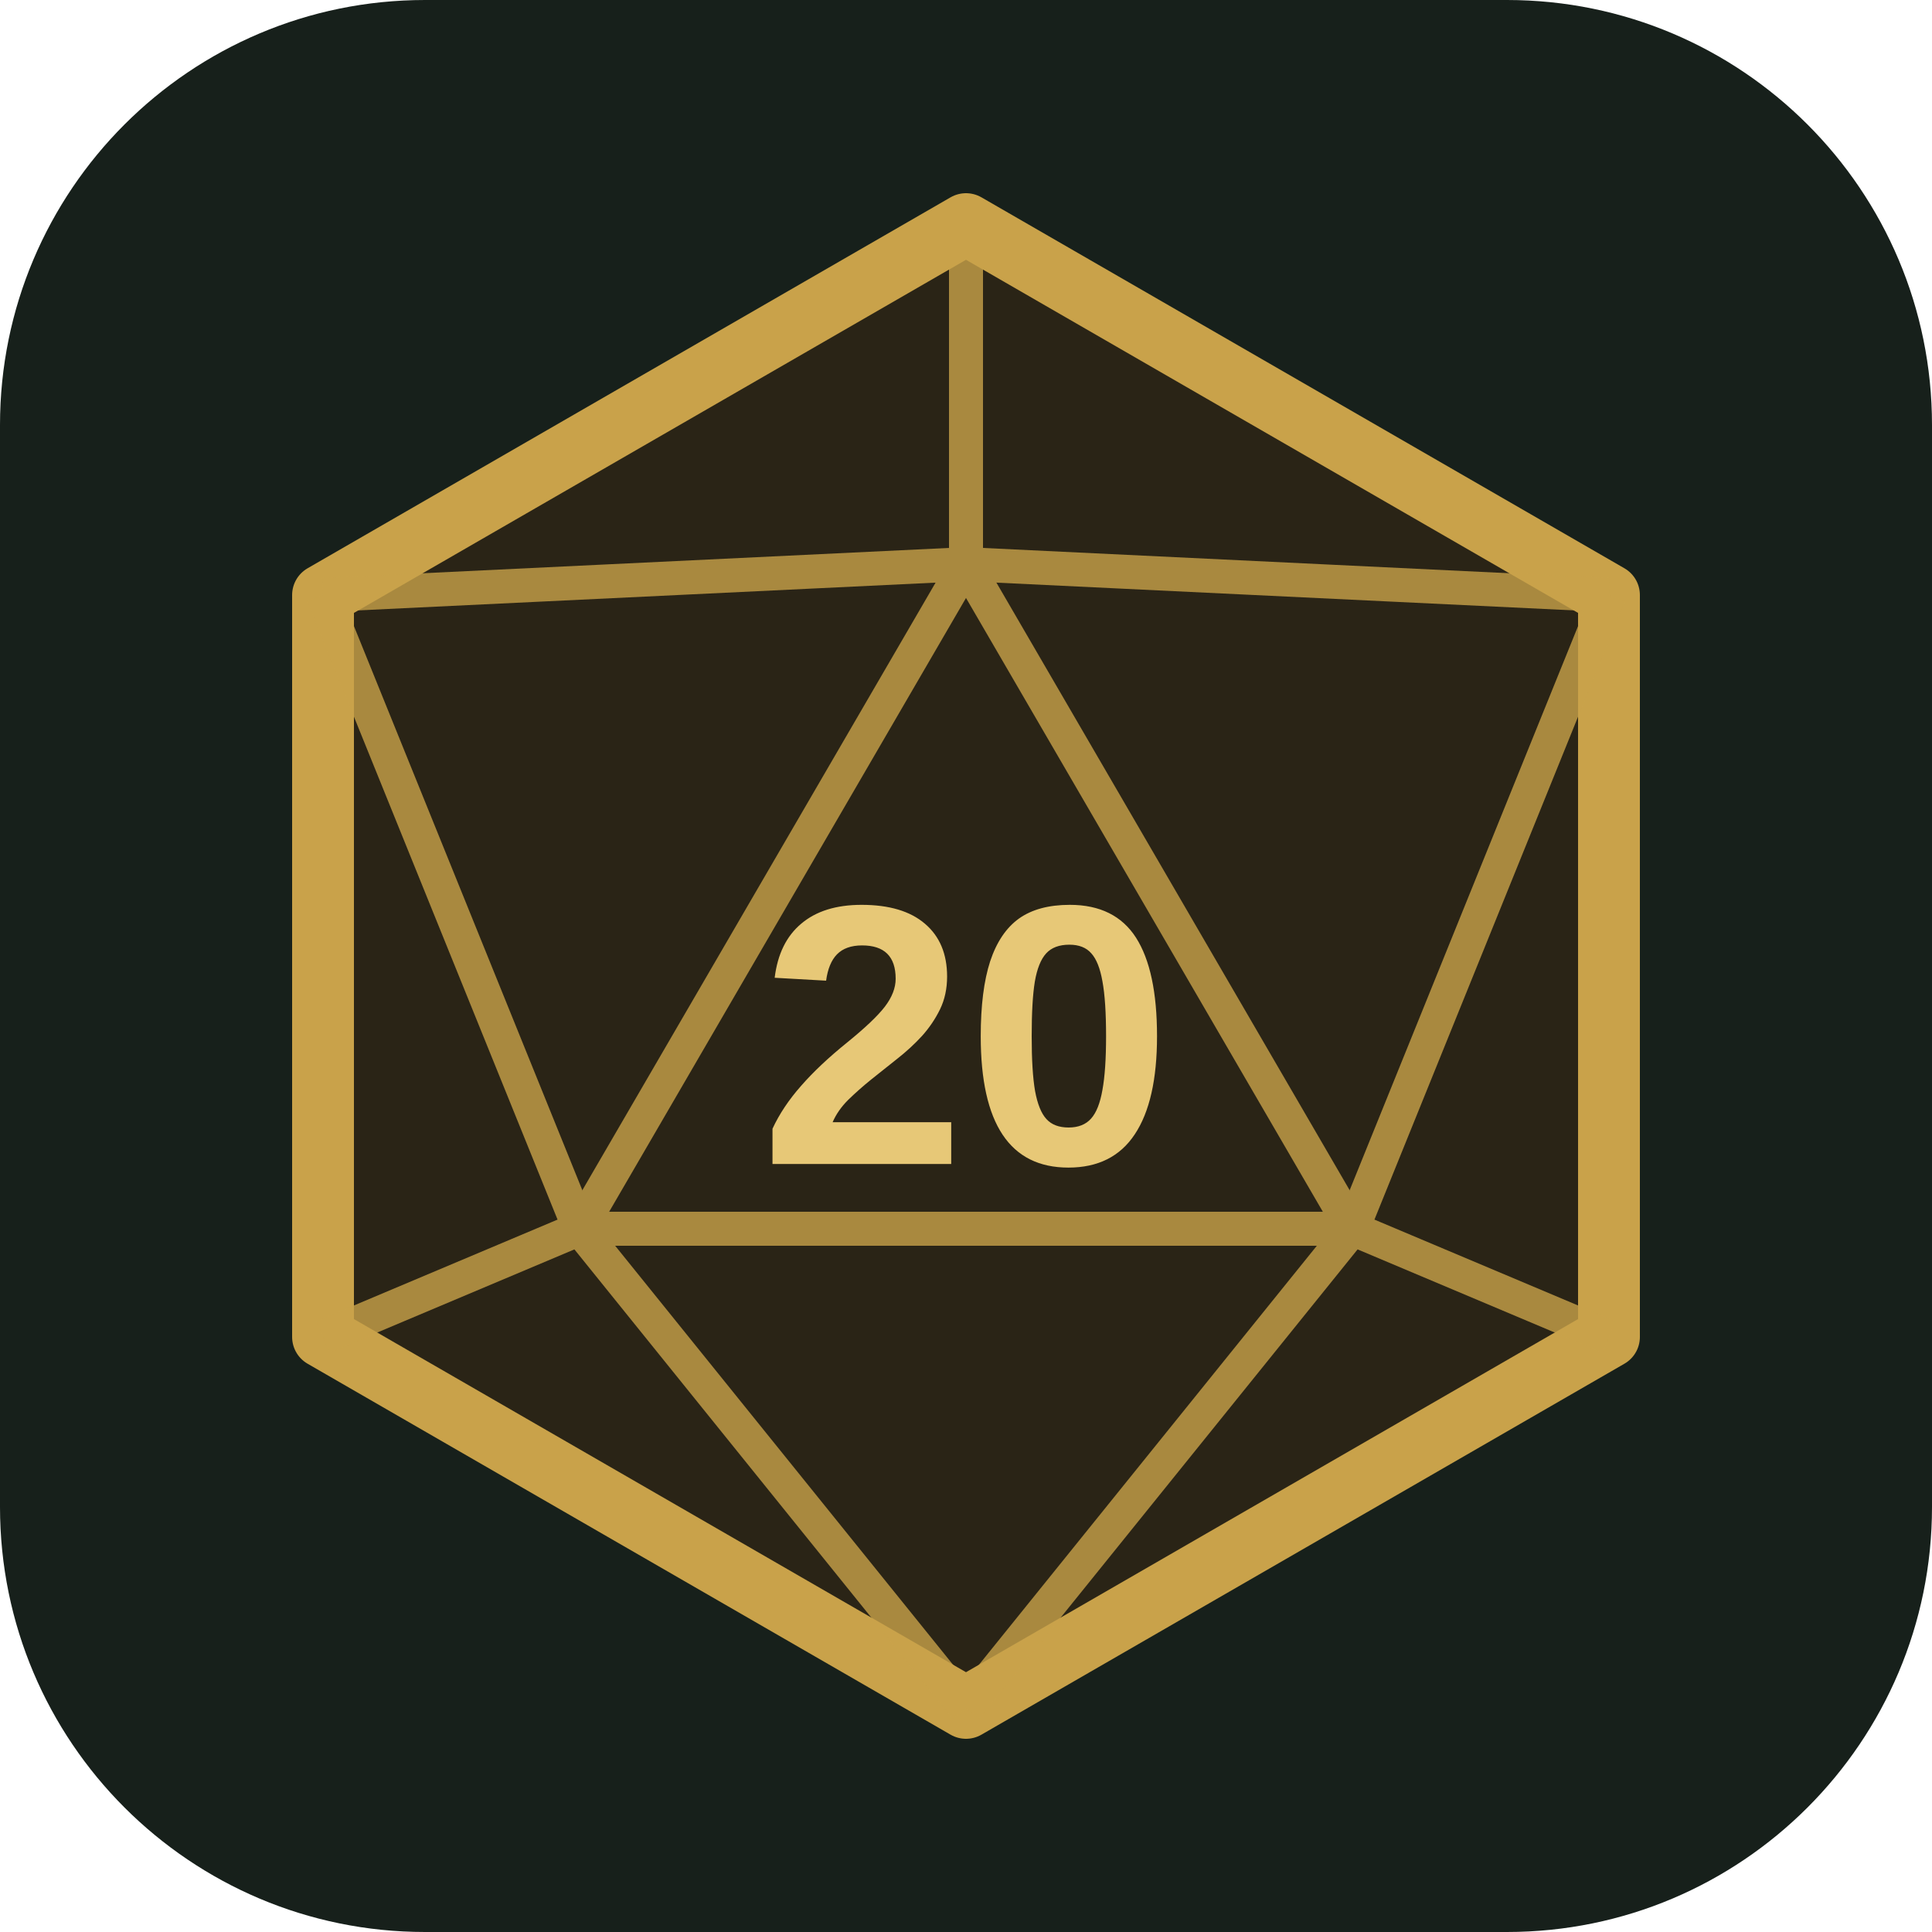
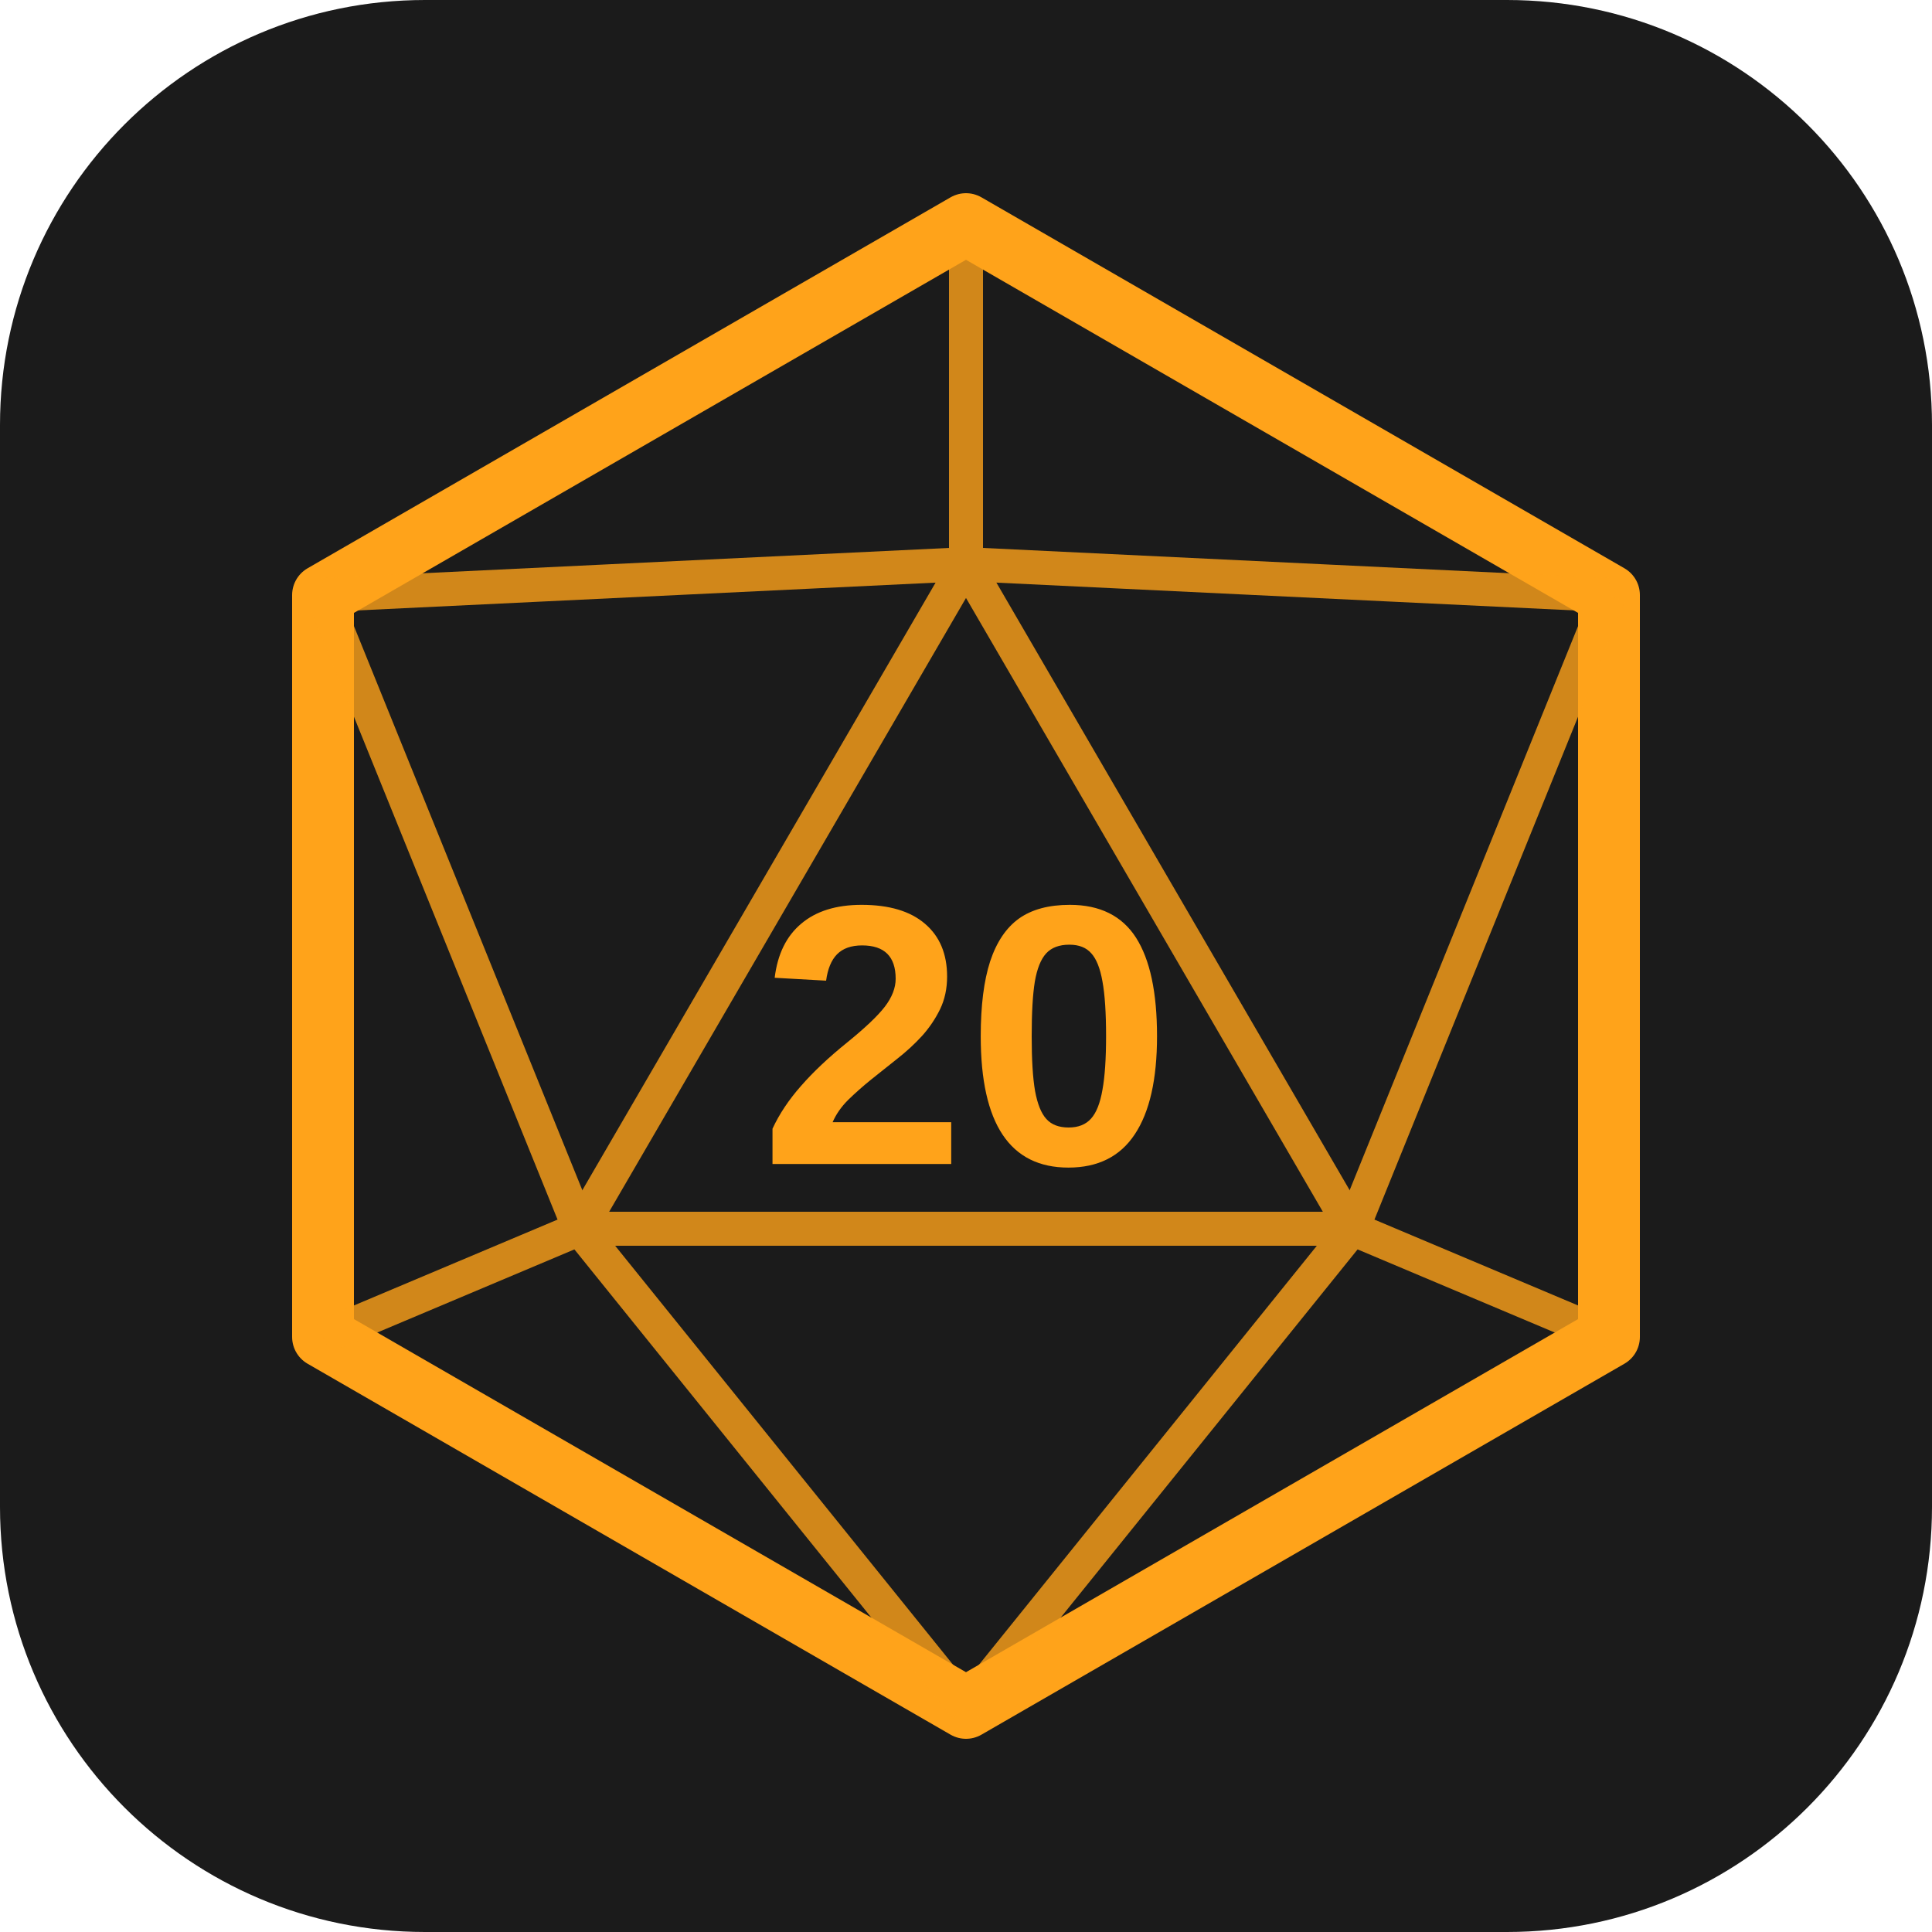
<svg xmlns="http://www.w3.org/2000/svg" viewBox="0 0 100 100">
-   <rect width="100" height="100" rx="22" fill="#17201b" />
+   <rect width="100" height="100" rx="22" fill="#1b1b1b" />
  <g transform="translate(10 10) scale(.8)">
-     <polygon points="50,2 91.6,26 91.6,74 50,98 8.4,74 8.4,26" fill="#2a2416" stroke="#c9a24a" stroke-width="4" stroke-linejoin="round" />
-     <g stroke="#c9a24a" stroke-width="2.2" fill="none" opacity=".8">
+     <polygon points="50,2 91.6,26 91.6,74 50,98 8.4,74 8.4,26" fill="#1b1b1b" stroke="#ffa31a" stroke-width="4" stroke-linejoin="round" />
+     <g stroke="#ffa31a" stroke-width="2.2" fill="none" opacity=".8">
      <polygon points="50,24 75,67 25,67" />
      <path d="M50,2 L50,24 M50,24 L91.6,26 M50,24 L8.4,26 M75,67 L91.6,26 M75,67 L91.6,74 M75,67 L50,98 M25,67 L8.4,26 M25,67 L8.4,74 M25,67 L50,98" />
    </g>
-     <text x="50" y="56" text-anchor="middle" dominant-baseline="middle" fill="#e7c877" font-family="Arial Narrow, Arial, sans-serif" font-weight="700" font-size="24">20</text>
+     <text x="50" y="56" text-anchor="middle" dominant-baseline="middle" fill="#ffa31a" font-family="Arial Narrow, Arial, sans-serif" font-weight="700" font-size="24">20</text>
  </g>
</svg>
